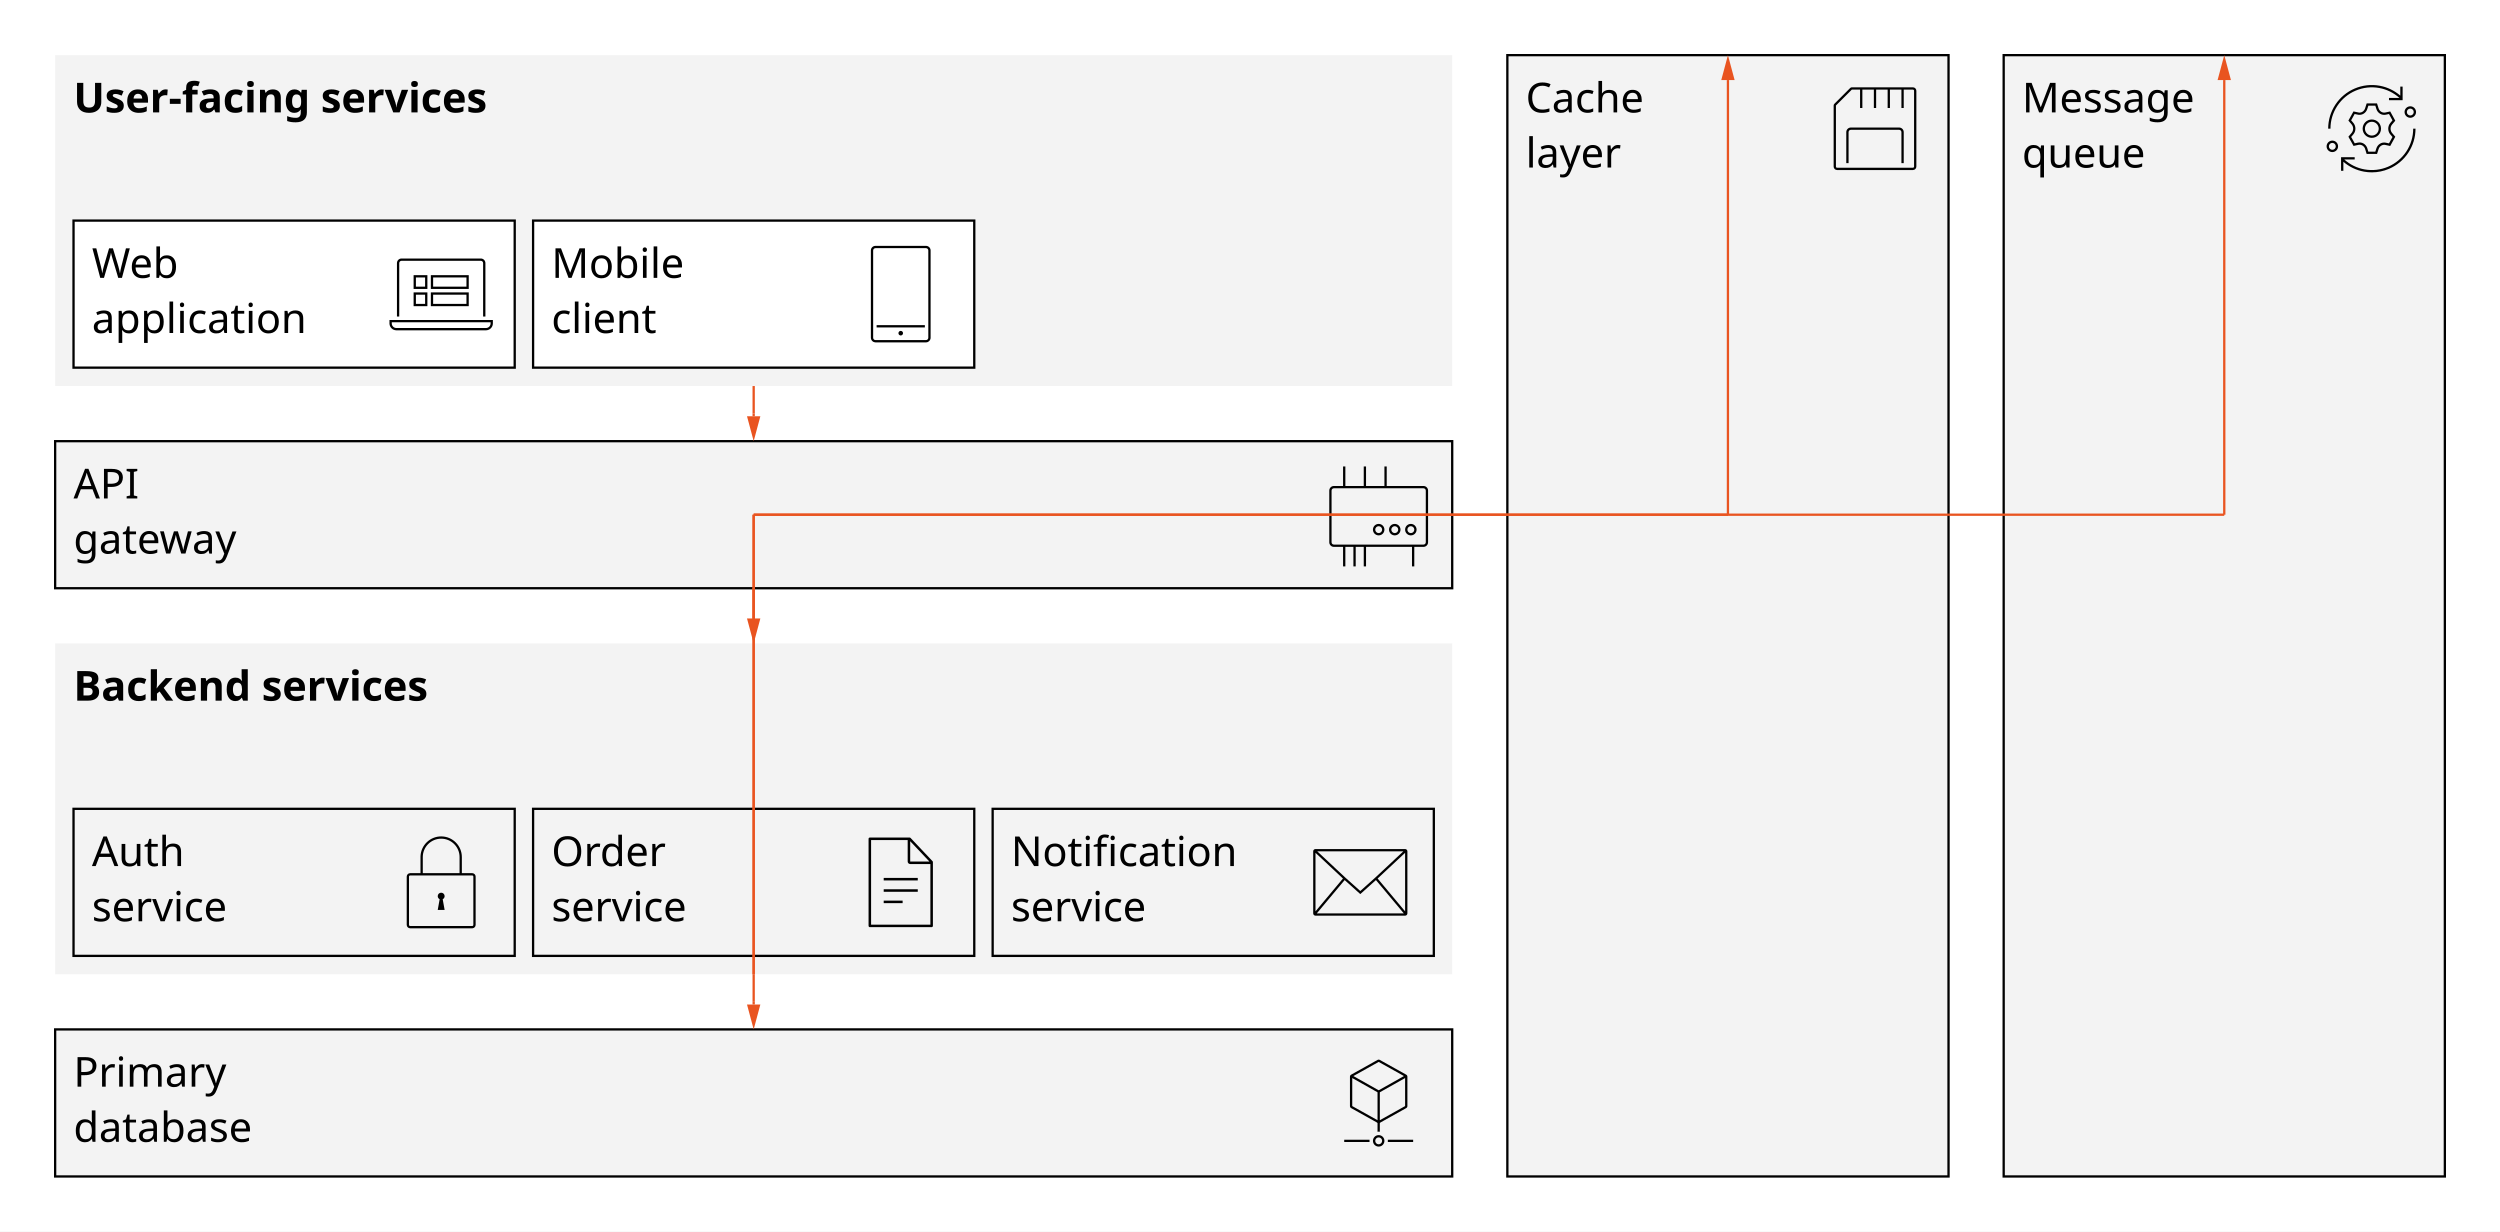
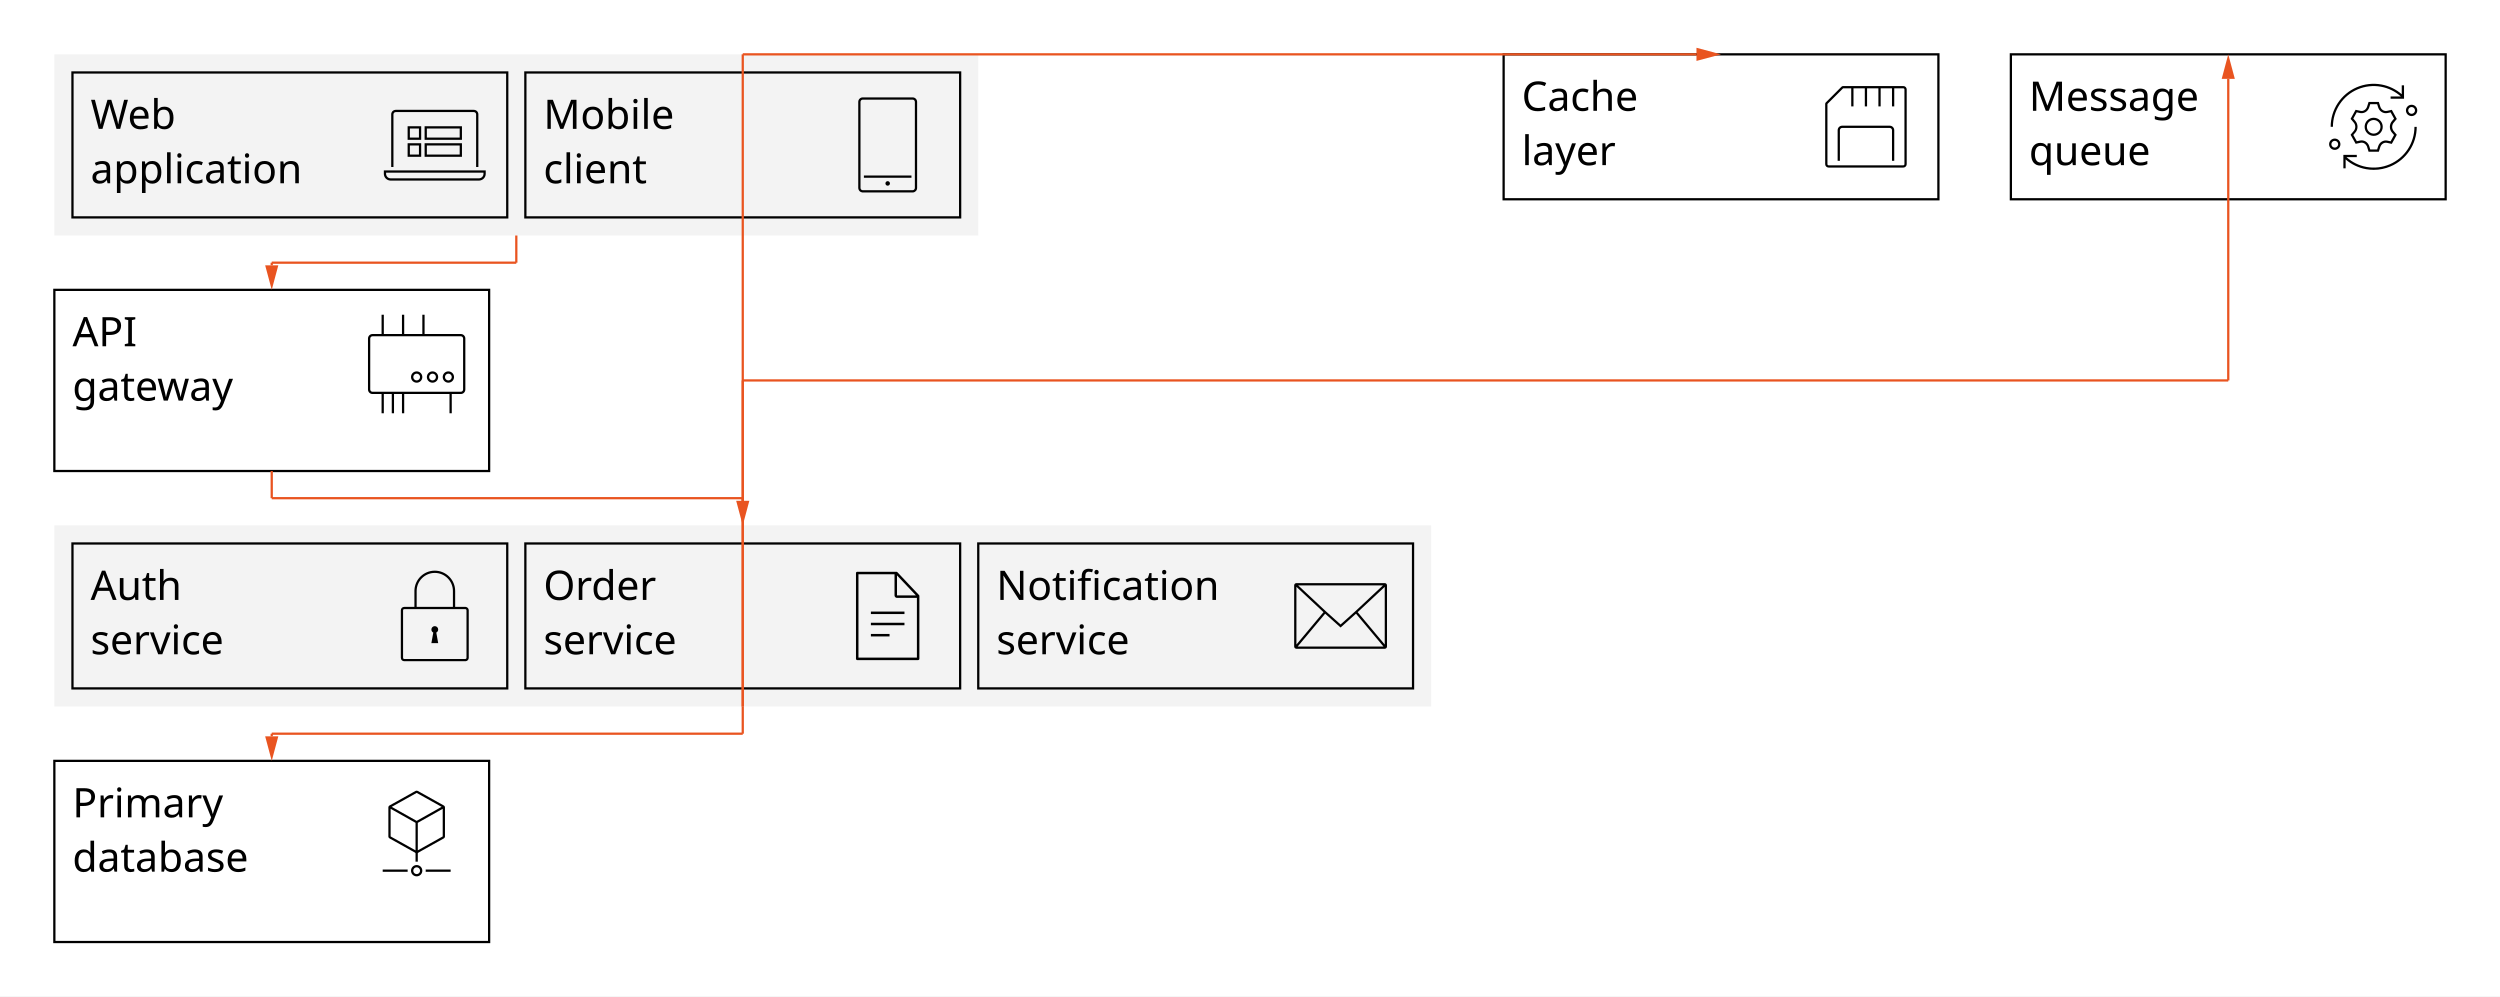
- <svg xmlns="http://www.w3.org/2000/svg" width="1088" height="536" viewBox="0 0 1088 536" xml:space="preserve">
-   <rect width="1088" height="536" fill="#FFFFFF" />
+ <svg xmlns="http://www.w3.org/2000/svg" width="1104" height="440" viewBox="0 0 1104 440" xml:space="preserve">
+   <rect width="1104" height="440" fill="#FFFFFF" />
+   <g data-component-id="__root__">
+     <rect x="0" y="0" width="1104" height="440" fill="transparent" stroke="none" stroke-width="1" stroke-miterlimit="10" pointer-events="none" />
+   </g>
+   <g data-component-id="__col_0__">
+     <rect x="24" y="24" width="608" height="392" fill="transparent" stroke="none" stroke-width="1" stroke-miterlimit="10" pointer-events="none" />
+   </g>
  <g data-component-id="frontend">
-     <rect x="24" y="24" width="608" height="144" fill="#F3F3F3" stroke="none" stroke-width="1" stroke-miterlimit="10" />
-     <text font-family="Ubuntu Sans">
-       <tspan x="32" y="48.92" font-size="18" font-weight="700" fill="#000000">User-facing services</tspan>
-     </text>
+     <rect x="24" y="24" width="408" height="80" fill="#F3F3F3" stroke="none" stroke-width="1" stroke-miterlimit="10" />
  </g>
-   <rect x="32" y="96" width="192" height="64" fill="#FFFFFF" stroke="#000000" stroke-width="1" stroke-miterlimit="10" />
+   <rect x="32" y="32" width="192" height="64" fill="transparent" stroke="#000000" stroke-width="1" stroke-miterlimit="10" />
  <text font-family="Ubuntu Sans">
-     <tspan x="40" y="120.92" font-size="18" font-weight="400" fill="#000000">Web</tspan>
-     <tspan x="40" y="144.92" font-size="18" font-weight="400" fill="#000000">application</tspan>
+     <tspan x="40" y="56.92" font-size="18" font-weight="400" fill="#000000">Web</tspan>
+     <tspan x="40" y="80.92" font-size="18" font-weight="400" fill="#000000">application</tspan>
  </text>
-   <g class="dg-icon" transform="translate(168 104)">
+   <g class="dg-icon" transform="translate(168 40)">
    <path fill-rule="evenodd" clip-rule="evenodd" d="M18 29.25H12V23.25H18V29.25ZM13 28.25H17V24.25H13V28.25Z" fill="#000000" />
    <path fill-rule="evenodd" clip-rule="evenodd" d="M36 21.75H19.5V15.75H36V21.75ZM20.5 20.75H35V16.75H20.5V20.75Z" fill="#000000" />
    <path fill-rule="evenodd" clip-rule="evenodd" d="M36 29.25H19.5V23.25H36V29.25ZM20.5 28.25H35V24.25H20.5V28.25Z" fill="#000000" />
    <path fill-rule="evenodd" clip-rule="evenodd" d="M18 21.75H12V15.75H18V21.75ZM13 20.75H17V16.75H13V20.75Z" fill="#000000" />
    <path fill-rule="evenodd" clip-rule="evenodd" d="M46.5 36.75C46.5 38.355 45.239 39.666 43.654 39.746L43.5 39.75H4.5L4.346 39.746C2.812 39.668 1.582 38.438 1.504 36.904L1.5 36.75V35.25H46.5V36.75ZM2.5 36.75C2.5 37.855 3.395 38.75 4.5 38.75H43.5C44.605 38.75 45.5 37.855 45.5 36.75V36.25H2.5V36.75Z" fill="#000000" />
    <path d="M41.25 8.5C42.355 8.5 43.25 9.395 43.25 10.5V33.75H42.25V10.5C42.25 9.948 41.802 9.5 41.25 9.5H6.75C6.198 9.5 5.75 9.948 5.75 10.5V33.75H4.75V10.5C4.75 9.395 5.645 8.5 6.75 8.5H41.25Z" fill="#000000" />
  </g>
-   <rect x="232" y="96" width="192" height="64" fill="#FFFFFF" stroke="#000000" stroke-width="1" stroke-miterlimit="10" />
+   <rect x="232" y="32" width="192" height="64" fill="transparent" stroke="#000000" stroke-width="1" stroke-miterlimit="10" />
  <text font-family="Ubuntu Sans">
-     <tspan x="240" y="120.92" font-size="18" font-weight="400" fill="#000000">Mobile</tspan>
-     <tspan x="240" y="144.92" font-size="18" font-weight="400" fill="#000000">client</tspan>
+     <tspan x="240" y="56.92" font-size="18" font-weight="400" fill="#000000">Mobile</tspan>
+     <tspan x="240" y="80.92" font-size="18" font-weight="400" fill="#000000">client</tspan>
  </text>
-   <g class="dg-icon" transform="translate(368 104)">
+   <g class="dg-icon" transform="translate(368 40)">
    <path fill-rule="evenodd" clip-rule="evenodd" d="M35 3C36.105 3 37 3.895 37 5V43C37 44.036 36.213 44.887 35.204 44.989L35 45H13L12.796 44.989C11.854 44.894 11.106 44.146 11.011 43.204L11 43V5C11 3.895 11.895 3 13 3H35ZM13 4C12.448 4 12 4.448 12 5V43C12 43.552 12.448 44 13 44H35C35.552 44 36 43.552 36 43V5C36 4.448 35.552 4 35 4H13Z" fill="#000000" />
    <path d="M24 40C24.552 40 25 40.448 25 41C25 41.552 24.552 42 24 42C23.448 42 23 41.552 23 41C23 40.448 23.448 40 24 40Z" fill="#000000" />
    <path d="M34.5 38.5H13.5V37.5H34.5V38.5Z" fill="#000000" />
  </g>
  <g data-component-id="gateway">
-     <rect x="24" y="192" width="608" height="64" fill="#F3F3F3" stroke="#000000" stroke-width="1" stroke-miterlimit="10" />
+     <rect x="24" y="128" width="192" height="80" fill="transparent" stroke="#000000" stroke-width="1" stroke-miterlimit="10" />
    <text font-family="Ubuntu Sans">
-       <tspan x="32" y="216.92" font-size="18" font-weight="400" fill="#000000">API</tspan>
-       <tspan x="32" y="240.92" font-size="18" font-weight="400" fill="#000000">gateway</tspan>
+       <tspan x="32" y="152.92" font-size="18" font-weight="400" fill="#000000">API</tspan>
+       <tspan x="32" y="176.92" font-size="18" font-weight="400" fill="#000000">gateway</tspan>
    </text>
-     <g class="dg-icon" transform="translate(576 200)">
+     <g class="dg-icon" transform="translate(160 136)">
      <path fill-rule="evenodd" clip-rule="evenodd" d="M38 28C39.381 28 40.5 29.119 40.5 30.5C40.5 31.881 39.381 33 38 33C36.619 33 35.5 31.881 35.5 30.5C35.5 29.119 36.619 28 38 28ZM38 29C37.172 29 36.5 29.672 36.5 30.5C36.5 31.328 37.172 32 38 32C38.828 32 39.5 31.328 39.5 30.5C39.5 29.672 38.828 29 38 29Z" fill="#000000" />
      <path fill-rule="evenodd" clip-rule="evenodd" d="M24 28C25.381 28 26.5 29.119 26.5 30.5C26.5 31.881 25.381 33 24 33C22.619 33 21.5 31.881 21.5 30.5C21.5 29.119 22.619 28 24 28ZM24 29C23.172 29 22.5 29.672 22.5 30.5C22.5 31.328 23.172 32 24 32C24.828 32 25.5 31.328 25.5 30.5C25.5 29.672 24.828 29 24 29Z" fill="#000000" />
      <path fill-rule="evenodd" clip-rule="evenodd" d="M31 28C32.381 28 33.5 29.119 33.5 30.5C33.5 31.881 32.381 33 31 33C29.619 33 28.5 31.881 28.5 30.5C28.5 29.119 29.619 28 31 28ZM31 29C30.172 29 29.5 29.672 29.5 30.5C29.5 31.328 30.172 32 31 32C31.828 32 32.5 31.328 32.5 30.5C32.5 29.672 31.828 29 31 29Z" fill="#000000" />
      <path fill-rule="evenodd" clip-rule="evenodd" d="M9.5 11.5H17.5V3H18.5V11.5H26.5V3H27.5V11.5H43.5C44.605 11.5 45.5 12.395 45.5 13.5V36C45.5 37.105 44.605 38 43.5 38H39.5V46.5H38.5V38H18.5V46.5H17.5V38H14V46.5H13V38H9.5V46.5H8.5V38H4.5C3.395 38 2.5 37.105 2.5 36V13.5C2.5 12.395 3.395 11.5 4.5 11.5H8.5V3H9.5V11.5ZM4.5 12.5C3.948 12.5 3.5 12.948 3.5 13.5V36C3.5 36.552 3.948 37 4.5 37H43.5C44.052 37 44.5 36.552 44.5 36V13.5C44.5 12.948 44.052 12.5 43.5 12.5H4.5Z" fill="#000000" />
    </g>
  </g>
  <g data-component-id="services">
-     <rect x="24" y="280" width="608" height="144" fill="#F3F3F3" stroke="none" stroke-width="1" stroke-miterlimit="10" />
-     <text font-family="Ubuntu Sans">
-       <tspan x="32" y="304.92" font-size="18" font-weight="700" fill="#000000">Backend services</tspan>
-     </text>
+     <rect x="24" y="232" width="608" height="80" fill="#F3F3F3" stroke="none" stroke-width="1" stroke-miterlimit="10" />
  </g>
-   <rect x="32" y="352" width="192" height="64" fill="#F3F3F3" stroke="#000000" stroke-width="1" stroke-miterlimit="10" />
+   <rect x="32" y="240" width="192" height="64" fill="transparent" stroke="#000000" stroke-width="1" stroke-miterlimit="10" />
  <text font-family="Ubuntu Sans">
-     <tspan x="40" y="376.92" font-size="18" font-weight="400" fill="#000000">Auth</tspan>
-     <tspan x="40" y="400.92" font-size="18" font-weight="400" fill="#000000">service</tspan>
+     <tspan x="40" y="264.92" font-size="18" font-weight="400" fill="#000000">Auth</tspan>
+     <tspan x="40" y="288.92" font-size="18" font-weight="400" fill="#000000">service</tspan>
  </text>
-   <g class="dg-icon" transform="translate(168 360)">
+   <g class="dg-icon" transform="translate(168 248)">
    <path d="M24 28.5C24.828 28.5 25.5 29.172 25.5 30C25.5 30.591 25.157 31.099 24.661 31.344L25.5 36H22.5L23.338 31.344C22.842 31.099 22.5 30.59 22.5 30C22.5 29.172 23.172 28.5 24 28.5Z" fill="#000000" />
    <path fill-rule="evenodd" clip-rule="evenodd" d="M24 4C28.971 4 33 8.029 33 13V20H37.5L37.653 20.008C38.41 20.085 39 20.723 39 21.5V42.5C39 43.277 38.41 43.915 37.653 43.992L37.5 44H10.5C9.672 44 9 43.328 9 42.5V21.5C9 20.672 9.672 20 10.5 20H15V13L15.012 12.537C15.253 7.782 19.185 4 24 4ZM10.5 21C10.224 21 10 21.224 10 21.5V42.5C10 42.776 10.224 43 10.5 43H37.5C37.776 43 38 42.776 38 42.5V21.5C38 21.224 37.776 21 37.5 21H10.5ZM24 5C19.582 5 16 8.582 16 13V20H32V13C32 8.582 28.418 5 24 5Z" fill="#000000" />
  </g>
-   <rect x="232" y="352" width="192" height="64" fill="#F3F3F3" stroke="#000000" stroke-width="1" stroke-miterlimit="10" />
+   <rect x="232" y="240" width="192" height="64" fill="transparent" stroke="#000000" stroke-width="1" stroke-miterlimit="10" />
  <text font-family="Ubuntu Sans">
-     <tspan x="240" y="376.92" font-size="18" font-weight="400" fill="#000000">Order</tspan>
-     <tspan x="240" y="400.92" font-size="18" font-weight="400" fill="#000000">service</tspan>
+     <tspan x="240" y="264.92" font-size="18" font-weight="400" fill="#000000">Order</tspan>
+     <tspan x="240" y="288.92" font-size="18" font-weight="400" fill="#000000">service</tspan>
  </text>
-   <g class="dg-icon" transform="translate(368 360)">
+   <g class="dg-icon" transform="translate(368 248)">
    <path d="M24.823 33.049H16.588V31.951H24.823V33.049Z" fill="#000000" />
    <path d="M31.411 28.107H16.588V27.01H31.411V28.107Z" fill="#000000" />
    <path d="M31.411 23.166H16.588V22.068H31.411V23.166Z" fill="#000000" />
    <path fill-rule="evenodd" clip-rule="evenodd" d="M27.881 4.5C28.032 4.5 28.177 4.562 28.28 4.672L37.85 14.795C37.946 14.897 38 15.032 38 15.172V42.951L37.989 43.062C37.945 43.276 37.776 43.445 37.562 43.489L37.451 43.5H10.549C10.284 43.5 10.062 43.312 10.011 43.062L10 42.951V5.049C10 4.746 10.246 4.5 10.549 4.5H27.881ZM11.098 42.402H36.902V16.029H28.117C27.511 16.029 27.02 15.537 27.02 14.931V5.598H11.098V42.402ZM28.117 14.931H36.467L28.117 6.098V14.931Z" fill="#000000" />
  </g>
-   <rect x="432" y="352" width="192" height="64" fill="#F3F3F3" stroke="#000000" stroke-width="1" stroke-miterlimit="10" />
+   <rect x="432" y="240" width="192" height="64" fill="transparent" stroke="#000000" stroke-width="1" stroke-miterlimit="10" />
  <text font-family="Ubuntu Sans">
-     <tspan x="440" y="376.92" font-size="18" font-weight="400" fill="#000000">Notification</tspan>
-     <tspan x="440" y="400.92" font-size="18" font-weight="400" fill="#000000">service</tspan>
+     <tspan x="440" y="264.92" font-size="18" font-weight="400" fill="#000000">Notification</tspan>
+     <tspan x="440" y="288.92" font-size="18" font-weight="400" fill="#000000">service</tspan>
  </text>
-   <g class="dg-icon" transform="translate(568 360)">
+   <g class="dg-icon" transform="translate(568 248)">
    <path fill-rule="evenodd" clip-rule="evenodd" d="M44.5 37.5C44.5 38.052 44.052 38.5 43.5 38.5H4.5C3.948 38.5 3.5 38.052 3.5 37.5V10.5C3.5 9.948 3.948 9.5 4.5 9.5H43.5C44.052 9.5 44.5 9.948 44.5 10.5V37.5ZM24.334 28.811L24 29.11L17.194 23.01L5.071 37.5H42.929L30.805 23.01L24.334 28.811ZM4.5 36.622L16.455 22.334L4.5 11.152V36.622ZM31.544 22.334L43.5 36.622V11.152L31.544 22.334ZM17.476 21.92L24 27.767L30.523 21.92L42.733 10.5H5.267L17.476 21.92Z" fill="#000000" />
  </g>
  <g data-component-id="database">
-     <rect x="24" y="448" width="608" height="64" fill="#F3F3F3" stroke="#000000" stroke-width="1" stroke-miterlimit="10" />
+     <rect x="24" y="336" width="192" height="80" fill="transparent" stroke="#000000" stroke-width="1" stroke-miterlimit="10" />
    <text font-family="Ubuntu Sans">
-       <tspan x="32" y="472.92" font-size="18" font-weight="400" fill="#000000">Primary</tspan>
-       <tspan x="32" y="496.92" font-size="18" font-weight="400" fill="#000000">database</tspan>
+       <tspan x="32" y="360.92" font-size="18" font-weight="400" fill="#000000">Primary</tspan>
+       <tspan x="32" y="384.92" font-size="18" font-weight="400" fill="#000000">database</tspan>
    </text>
-     <g class="dg-icon" transform="translate(576 456)">
+     <g class="dg-icon" transform="translate(160 344)">
      <path fill-rule="evenodd" clip-rule="evenodd" d="M35.988 11.699C36.304 11.876 36.5 12.21 36.5 12.572V25.369C36.5 25.732 36.304 26.066 35.988 26.242L24 32.941L12.012 26.242C11.696 26.066 11.5 25.732 11.5 25.369V12.572C11.5 12.21 11.696 11.876 12.012 11.699L23.512 5.273C23.815 5.103 24.185 5.103 24.488 5.273L35.988 11.699ZM12.5 25.368L23.5 31.515V19.361L12.5 13.166V25.368ZM24.5 19.361V31.515L35.5 25.368V13.167L24.5 19.361ZM12.992 12.297L24 18.494L35.007 12.297L24 6.146L12.992 12.297Z" fill="#000000" />
      <path d="M20.032 40C20.012 40.164 20 40.331 20 40.5C20 40.669 20.012 40.836 20.032 41H9V40H20.032Z" fill="#000000" />
      <path d="M39 40V41H27.968C27.988 40.836 28 40.669 28 40.5C28 40.331 27.988 40.164 27.968 40H39Z" fill="#000000" />
      <path d="M24.5 36.531C24.336 36.511 24.169 36.5 24 36.5C23.831 36.5 23.664 36.511 23.5 36.531V32H24.5V36.531Z" fill="#000000" />
      <path fill-rule="evenodd" clip-rule="evenodd" d="M24 38C25.381 38 26.5 39.119 26.5 40.5C26.5 41.881 25.381 43 24 43C22.619 43 21.5 41.881 21.5 40.5C21.5 39.119 22.619 38 24 38ZM24 39C23.172 39 22.5 39.672 22.5 40.5C22.5 41.328 23.172 42 24 42C24.828 42 25.5 41.328 25.5 40.5C25.5 39.672 24.828 39 24 39Z" fill="#000000" />
    </g>
  </g>
+   <g data-component-id="__col_1__">
+     <rect x="664" y="24" width="192" height="64" fill="transparent" stroke="none" stroke-width="1" stroke-miterlimit="10" pointer-events="none" />
+   </g>
  <g data-component-id="cache">
-     <rect x="656" y="24" width="192" height="488" fill="#F3F3F3" stroke="#000000" stroke-width="1" stroke-miterlimit="10" />
+     <rect x="664" y="24" width="192" height="64" fill="transparent" stroke="#000000" stroke-width="1" stroke-miterlimit="10" />
    <text font-family="Ubuntu Sans">
-       <tspan x="664" y="48.92" font-size="18" font-weight="400" fill="#000000">Cache</tspan>
-       <tspan x="664" y="72.92" font-size="18" font-weight="400" fill="#000000">layer</tspan>
+       <tspan x="672" y="48.92" font-size="18" font-weight="400" fill="#000000">Cache</tspan>
+       <tspan x="672" y="72.92" font-size="18" font-weight="400" fill="#000000">layer</tspan>
    </text>
-     <g class="dg-icon" transform="translate(792 32)">
+     <g class="dg-icon" transform="translate(800 32)">
      <path d="M34.5 23.5C35.605 23.5 36.5 24.395 36.5 25.5V39H35.5V25.5C35.5 24.948 35.052 24.5 34.5 24.5H13.5C12.948 24.5 12.5 24.948 12.5 25.5V39H11.5V25.5C11.5 24.395 12.395 23.5 13.5 23.5H34.5Z" fill="#000000" />
      <path fill-rule="evenodd" clip-rule="evenodd" d="M40.5 6C41.328 6 42 6.672 42 7.5V40.5C42 41.328 41.328 42 40.5 42H7.5C6.672 42 6 41.328 6 40.5V13.914C6 13.682 6.081 13.458 6.227 13.28L6.293 13.207L13.207 6.293C13.395 6.105 13.649 6 13.914 6H40.5ZM7 13.914V40.5C7 40.776 7.224 41 7.5 41H40.5C40.776 41 41 40.776 41 40.5V7.5C41 7.224 40.776 7 40.5 7H36.5V15H35.5V7H30.5V15H29.5V7H24.5V15H23.5V7H18.5V15H17.5V7H13.914L7 13.914Z" fill="#000000" />
    </g>
  </g>
+   <g data-component-id="__col_2__">
+     <rect x="888" y="24" width="192" height="64" fill="transparent" stroke="none" stroke-width="1" stroke-miterlimit="10" pointer-events="none" />
+   </g>
  <g data-component-id="queue">
-     <rect x="872" y="24" width="192" height="488" fill="#F3F3F3" stroke="#000000" stroke-width="1" stroke-miterlimit="10" />
+     <rect x="888" y="24" width="192" height="64" fill="transparent" stroke="#000000" stroke-width="1" stroke-miterlimit="10" />
    <text font-family="Ubuntu Sans">
-       <tspan x="880" y="48.92" font-size="18" font-weight="400" fill="#000000">Message</tspan>
-       <tspan x="880" y="72.92" font-size="18" font-weight="400" fill="#000000">queue</tspan>
+       <tspan x="896" y="48.92" font-size="18" font-weight="400" fill="#000000">Message</tspan>
+       <tspan x="896" y="72.92" font-size="18" font-weight="400" fill="#000000">queue</tspan>
    </text>
-     <g class="dg-icon" transform="translate(1008 32)">
+     <g class="dg-icon" transform="translate(1024 32)">
      <path d="M42.22 24C42.22 27.54 41.19 30.96 39.25 33.91C37.3 36.86 34.56 39.15 31.31 40.55C28.06 41.94 24.51 42.34 21.03 41.72C17.73 41.13 14.7 39.63 12.22 37.4H16.76V36.4H10.83V42.33H11.83V38.4C14.4 40.62 17.49 42.11 20.85 42.71C21.97 42.91 23.11 43.01 24.24 43.01C26.79 43.01 29.33 42.49 31.71 41.47C35.14 40 38.04 37.58 40.09 34.47C42.14 31.36 43.23 27.74 43.23 24.01H42.23L42.22 24Z" fill="#000000" />
      <path d="M36.61 5.68V9.61C34.05 7.41 30.97 5.92 27.64 5.31C23.97 4.64 20.21 5.06 16.77 6.52C13.33 7.99 10.43 10.41 8.37 13.52C6.31 16.64 5.22 20.27 5.22 24H6.22C6.22 20.46 7.25 17.03 9.2 14.08C11.15 11.13 13.9 8.83 17.16 7.45C20.42 6.07 23.98 5.66 27.46 6.3C30.74 6.9 33.76 8.39 36.23 10.61H31.69V11.61H37.62V5.68H36.62H36.61Z" fill="#000000" />
      <path d="M40.96 19.26C39.58 19.26 38.46 18.14 38.46 16.76C38.46 15.38 39.58 14.26 40.96 14.26C42.34 14.26 43.46 15.38 43.46 16.76C43.46 18.14 42.34 19.26 40.96 19.26ZM40.96 15.26C40.13 15.26 39.46 15.93 39.46 16.76C39.46 17.59 40.13 18.26 40.96 18.26C41.79 18.26 42.46 17.59 42.46 16.76C42.46 15.93 41.79 15.26 40.96 15.26Z" fill="#000000" />
      <path d="M7.03 34.19C5.65 34.19 4.53 33.07 4.53 31.69C4.53 30.31 5.65 29.19 7.03 29.19C8.41 29.19 9.53 30.31 9.53 31.69C9.53 33.07 8.41 34.19 7.03 34.19ZM7.03 30.19C6.2 30.19 5.53 30.86 5.53 31.69C5.53 32.52 6.2 33.19 7.03 33.19C7.86 33.19 8.53 32.52 8.53 31.69C8.53 30.86 7.86 30.19 7.03 30.19Z" fill="#000000" />
      <path d="M26.47 35H21.96L21.23 32.62C21.02 32.11 20.63 31.65 20.16 31.36C19.62 31.03 18.99 30.92 18.39 31.05L16.26 31.51L14.02 27.5L15.42 25.84C15.85 25.33 16.09 24.67 16.09 23.99C16.09 23.31 15.85 22.65 15.42 22.14L14.02 20.49L16.23 16.49L18.61 16.99C19.13 17.05 19.66 16.93 20.13 16.64C20.66 16.31 21.07 15.8 21.28 15.18L21.97 13.01H26.48L27.15 15.13C27.35 15.77 27.77 16.31 28.32 16.65C28.86 16.98 29.49 17.09 30.09 16.96L32.22 16.5L34.43 20.53L33.04 22.18C32.61 22.69 32.38 23.34 32.38 24.02C32.38 24.7 32.62 25.36 33.04 25.86L34.43 27.51L32.22 31.54L30.09 31.08C29.48 30.95 28.85 31.06 28.32 31.39C27.77 31.73 27.36 32.26 27.16 32.91L26.48 35.01L26.47 35ZM22.7 34H25.74L26.19 32.6C26.46 31.73 27.03 30.99 27.79 30.53C28.55 30.07 29.44 29.92 30.29 30.1L31.69 30.4L33.21 27.62L32.26 26.5C31.68 25.81 31.36 24.93 31.36 24.01C31.36 23.09 31.68 22.21 32.26 21.52L33.21 20.39L31.69 17.62L30.29 17.92C29.43 18.1 28.54 17.95 27.79 17.49C27.03 17.03 26.46 16.29 26.19 15.42L25.74 14H22.7L22.25 15.41C21.98 16.28 21.41 17.02 20.65 17.48C19.99 17.88 19.22 18.05 18.47 17.96L18.17 17.91L16.74 17.61L15.22 20.36L16.17 21.48C16.75 22.17 17.08 23.06 17.08 23.98C17.08 24.9 16.77 25.75 16.21 26.43L16.17 26.48L15.22 27.6L16.77 30.36L18.17 30.06C19.02 29.88 19.92 30.03 20.67 30.49C21.32 30.89 21.85 31.51 22.15 32.24L22.26 32.54L22.69 33.99L22.7 34Z" fill="#000000" />
      <path d="M24.22 28C22.01 28 20.22 26.21 20.22 24C20.22 21.79 22.01 20 24.22 20C26.43 20 28.22 21.79 28.22 24C28.22 26.21 26.43 28 24.22 28ZM24.22 21C22.57 21 21.22 22.35 21.22 24C21.22 25.65 22.57 27 24.22 27C25.87 27 27.22 25.65 27.22 24C27.22 22.35 25.87 21 24.22 21Z" fill="#000000" />
    </g>
  </g>
  <g data-component-id="frontend.bottom-&gt;gateway.top">
-     <line x1="328" y1="168" x2="328" y2="180" fill="none" stroke="#E95420" stroke-width="1" stroke-miterlimit="10" />
-     <line x1="328" y1="180" x2="328" y2="180" fill="none" stroke="#E95420" stroke-width="1" stroke-miterlimit="10" />
-     <line x1="328" y1="180" x2="328" y2="181.159" fill="none" stroke="#E95420" stroke-width="1" stroke-miterlimit="10" />
-     <polygon points="325.095,181.159 328,192 330.905,181.159" fill="#E95420" />
+     <line x1="228" y1="104" x2="228" y2="116" fill="none" stroke="#E95420" stroke-width="1" stroke-miterlimit="10" />
+     <line x1="228" y1="116" x2="120" y2="116" fill="none" stroke="#E95420" stroke-width="1" stroke-miterlimit="10" />
+     <line x1="120" y1="116" x2="120" y2="117.159" fill="none" stroke="#E95420" stroke-width="1" stroke-miterlimit="10" />
+     <polygon points="117.095,117.159 120,128 122.905,117.159" fill="#E95420" />
  </g>
  <g data-component-id="gateway.bottom-&gt;services.top">
-     <line x1="328" y1="256" x2="328" y2="268" fill="none" stroke="#E95420" stroke-width="1" stroke-miterlimit="10" />
-     <line x1="328" y1="268" x2="328" y2="268" fill="none" stroke="#E95420" stroke-width="1" stroke-miterlimit="10" />
-     <line x1="328" y1="268" x2="328" y2="269.159" fill="none" stroke="#E95420" stroke-width="1" stroke-miterlimit="10" />
-     <polygon points="325.095,269.159 328,280 330.905,269.159" fill="#E95420" />
+     <line x1="120" y1="208" x2="120" y2="220" fill="none" stroke="#E95420" stroke-width="1" stroke-miterlimit="10" />
+     <line x1="120" y1="220" x2="328" y2="220" fill="none" stroke="#E95420" stroke-width="1" stroke-miterlimit="10" />
+     <line x1="328" y1="220" x2="328" y2="221.159" fill="none" stroke="#E95420" stroke-width="1" stroke-miterlimit="10" />
+     <polygon points="325.095,221.159 328,232 330.905,221.159" fill="#E95420" />
  </g>
  <g data-component-id="services.bottom-&gt;database.top">
-     <line x1="328" y1="424" x2="328" y2="436" fill="none" stroke="#E95420" stroke-width="1" stroke-miterlimit="10" />
-     <line x1="328" y1="436" x2="328" y2="436" fill="none" stroke="#E95420" stroke-width="1" stroke-miterlimit="10" />
-     <line x1="328" y1="436" x2="328" y2="437.159" fill="none" stroke="#E95420" stroke-width="1" stroke-miterlimit="10" />
-     <polygon points="325.095,437.159 328,448 330.905,437.159" fill="#E95420" />
+     <line x1="328" y1="312" x2="328" y2="324" fill="none" stroke="#E95420" stroke-width="1" stroke-miterlimit="10" />
+     <line x1="328" y1="324" x2="120" y2="324" fill="none" stroke="#E95420" stroke-width="1" stroke-miterlimit="10" />
+     <line x1="120" y1="324" x2="120" y2="325.159" fill="none" stroke="#E95420" stroke-width="1" stroke-miterlimit="10" />
+     <polygon points="117.095,325.159 120,336 122.905,325.159" fill="#E95420" />
  </g>
  <g data-component-id="services.bottom-&gt;cache.top">
-     <line x1="328" y1="424" x2="328" y2="224" fill="none" stroke="#E95420" stroke-width="1" stroke-miterlimit="10" />
-     <line x1="328" y1="224" x2="752" y2="224" fill="none" stroke="#E95420" stroke-width="1" stroke-miterlimit="10" />
-     <line x1="752" y1="224" x2="752" y2="34.841" fill="none" stroke="#E95420" stroke-width="1" stroke-miterlimit="10" />
-     <polygon points="749.095,34.841 752,24 754.905,34.841" fill="#E95420" />
+     <line x1="328" y1="312" x2="328" y2="24" fill="none" stroke="#E95420" stroke-width="1" stroke-miterlimit="10" />
+     <line x1="328" y1="24" x2="749.159" y2="24" fill="none" stroke="#E95420" stroke-width="1" stroke-miterlimit="10" />
+     <polygon points="749.159,21.095 760,24 749.159,26.905" fill="#E95420" />
  </g>
  <g data-component-id="services.bottom-&gt;queue.top">
-     <line x1="328" y1="424" x2="328" y2="224" fill="none" stroke="#E95420" stroke-width="1" stroke-miterlimit="10" />
-     <line x1="328" y1="224" x2="968" y2="224" fill="none" stroke="#E95420" stroke-width="1" stroke-miterlimit="10" />
-     <line x1="968" y1="224" x2="968" y2="34.841" fill="none" stroke="#E95420" stroke-width="1" stroke-miterlimit="10" />
-     <polygon points="965.095,34.841 968,24 970.905,34.841" fill="#E95420" />
+     <line x1="328" y1="312" x2="328" y2="168" fill="none" stroke="#E95420" stroke-width="1" stroke-miterlimit="10" />
+     <line x1="328" y1="168" x2="984" y2="168" fill="none" stroke="#E95420" stroke-width="1" stroke-miterlimit="10" />
+     <line x1="984" y1="168" x2="984" y2="34.841" fill="none" stroke="#E95420" stroke-width="1" stroke-miterlimit="10" />
+     <polygon points="981.095,34.841 984,24 986.905,34.841" fill="#E95420" />
  </g>
</svg>
